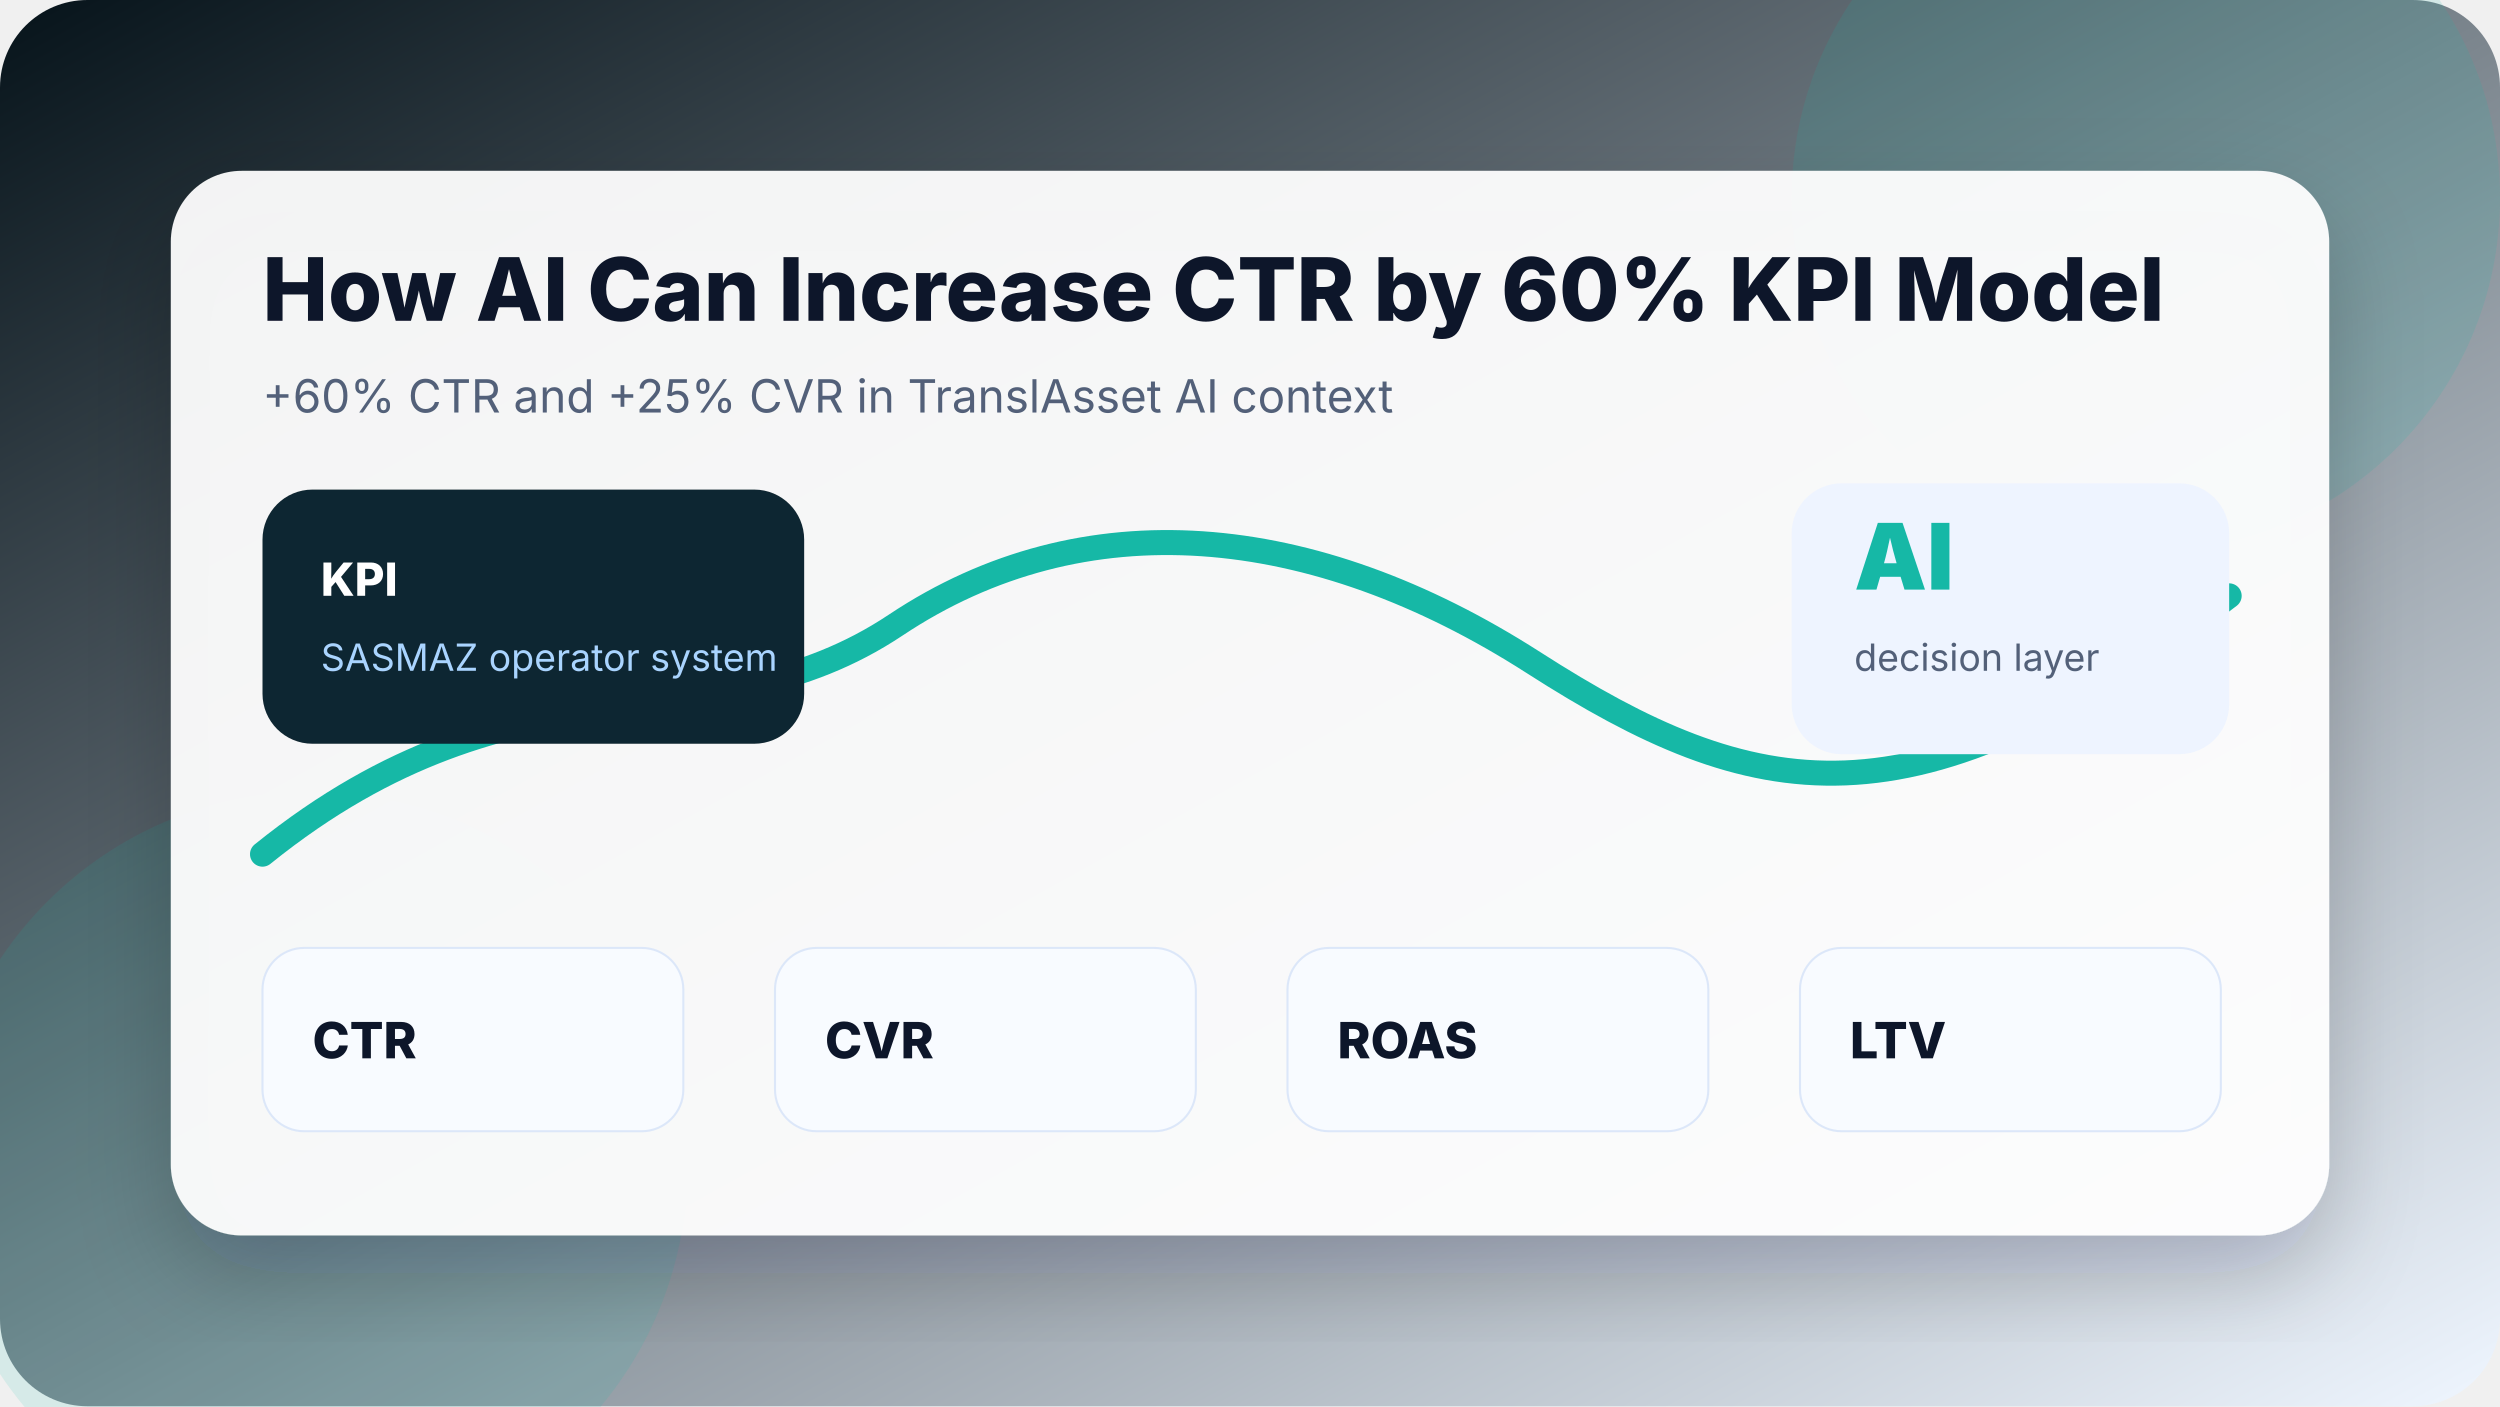
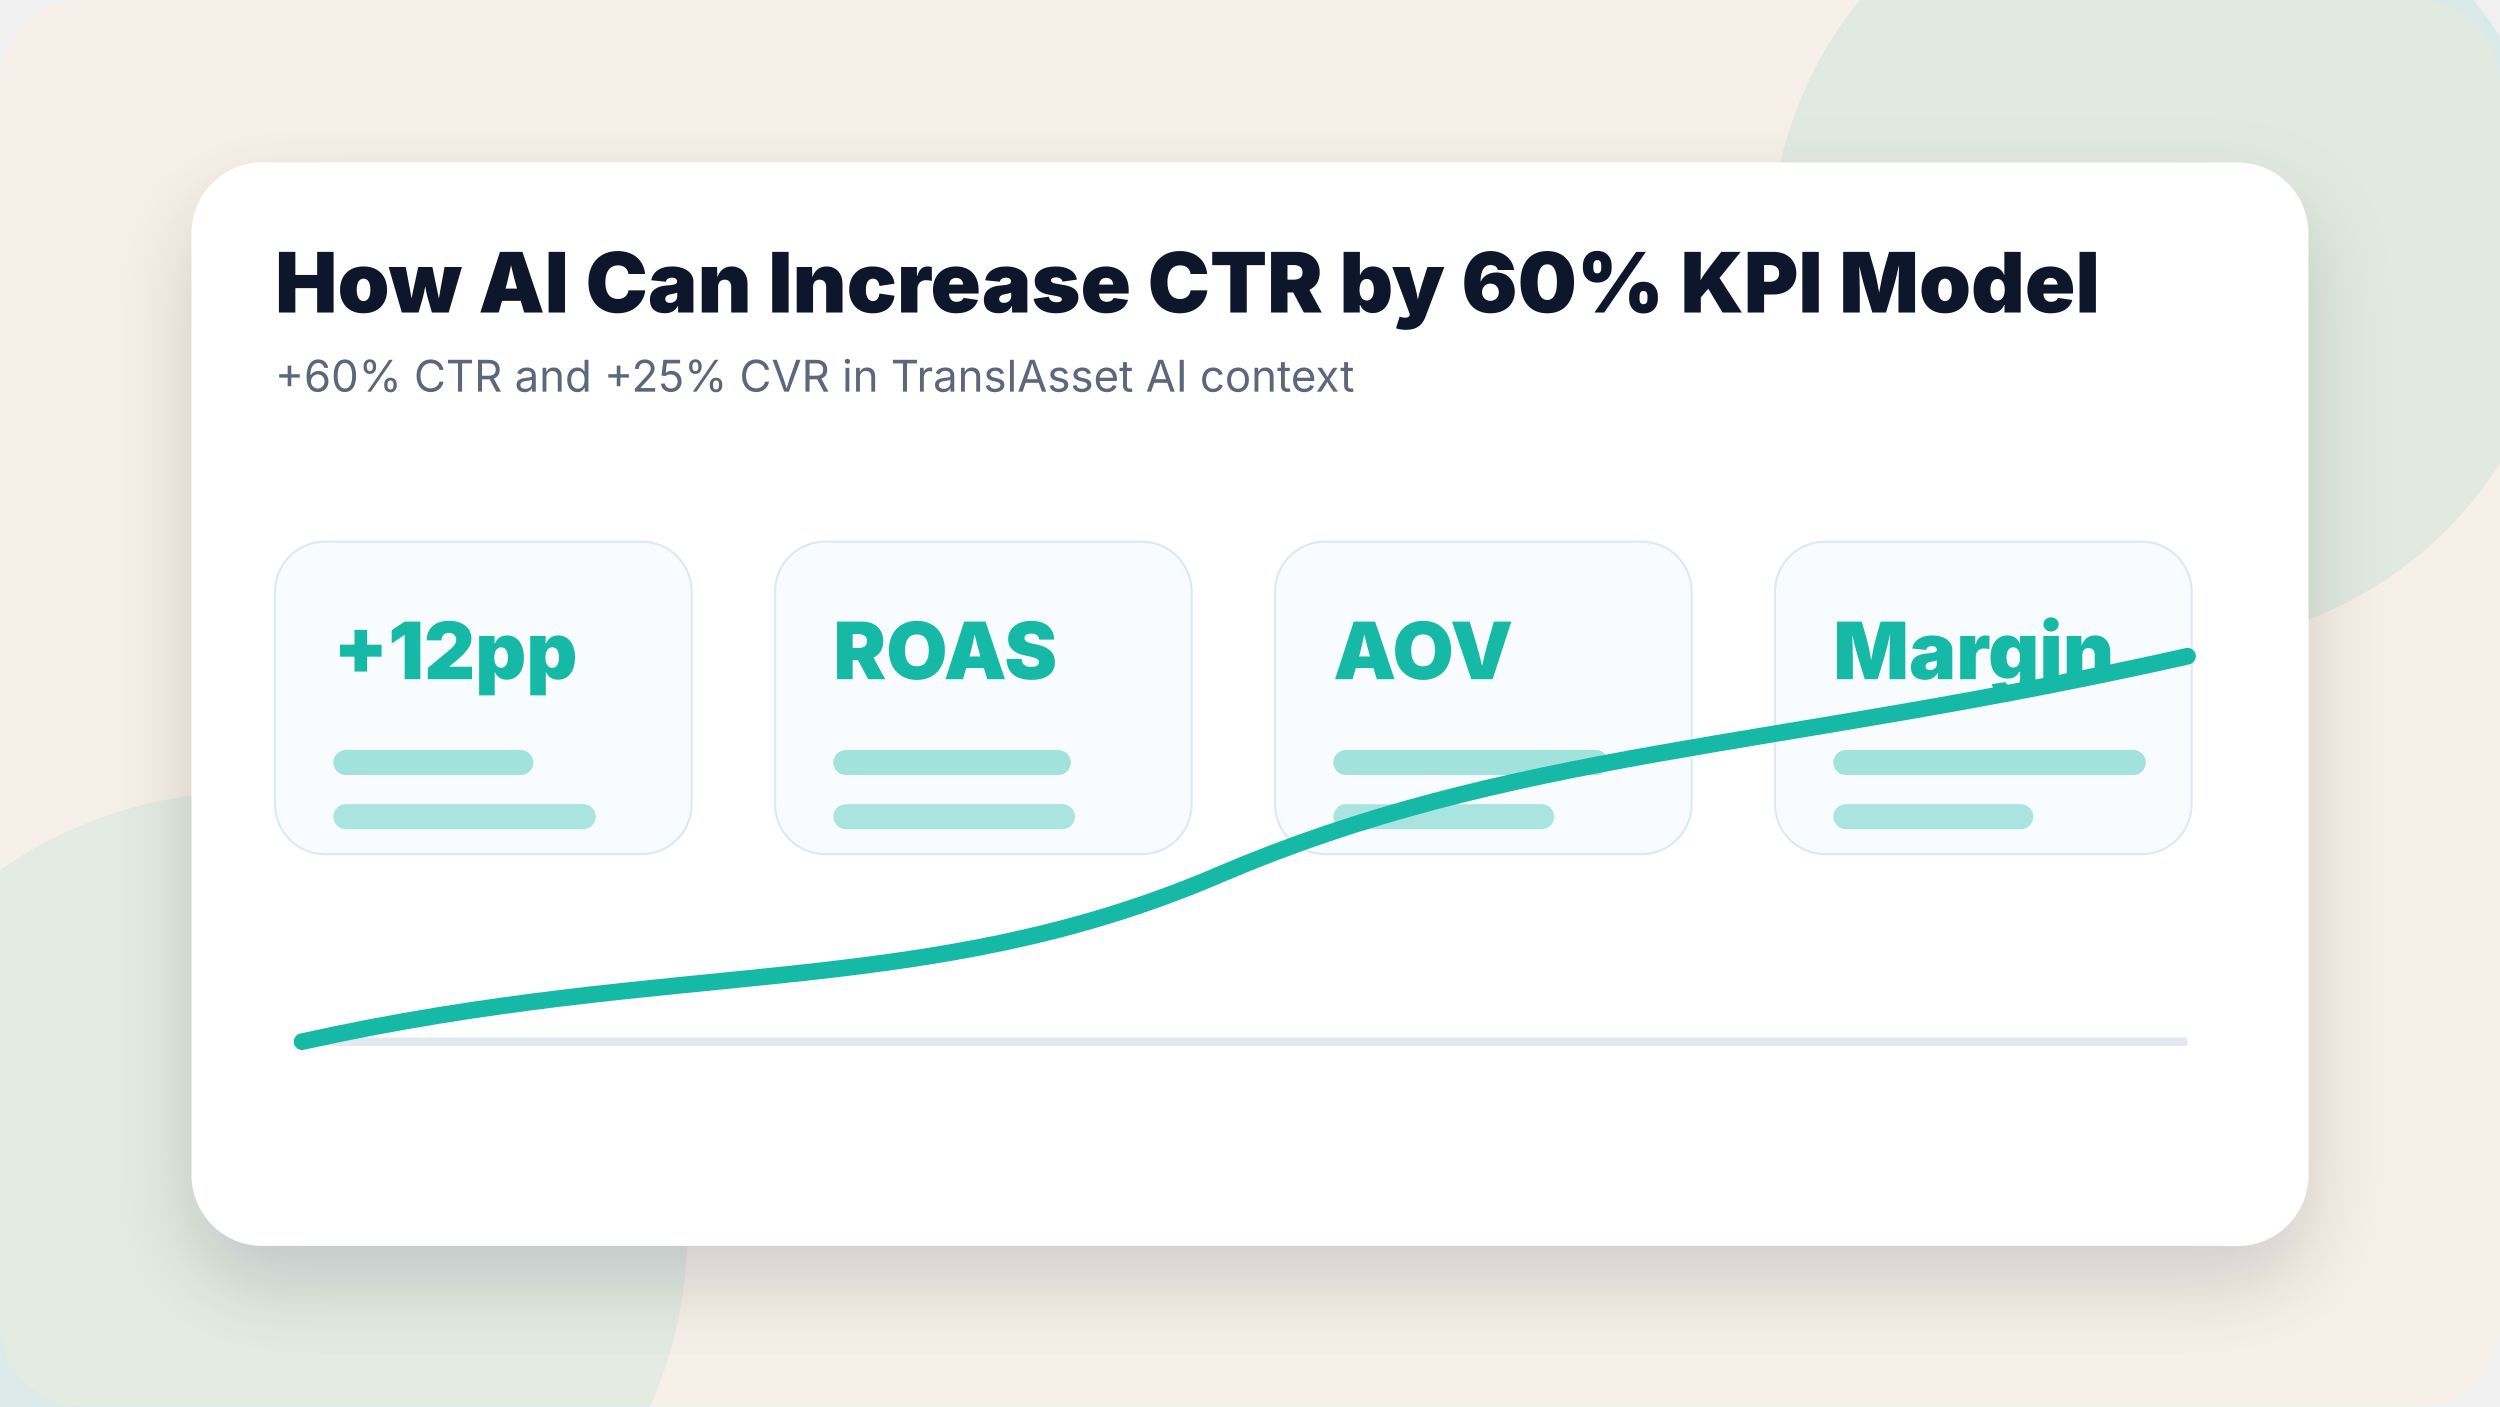
<svg xmlns="http://www.w3.org/2000/svg" width="1200" height="675" viewBox="0 0 1200 675">
  <defs>
-     <linearGradient id="bg" x1="0" x2="1" y1="0" y2="1">
-       <stop stop-color="#06131a" />
-       <stop offset="1" stop-color="#eff6ff" />
-     </linearGradient>
-     <linearGradient id="line" x1="0" x2="1">
-       <stop stop-color="#14b8a6" />
-       <stop offset="1" stop-color="#14b8a6" />
-     </linearGradient>
    <filter id="shadow">
-       <feDropShadow dx="0" dy="20" stdDeviation="22" flood-color="#0f172a" flood-opacity="0.22" />
+       <feDropShadow dx="0" dy="18" stdDeviation="20" flood-color="#0f172a" flood-opacity="0.16" />
    </filter>
  </defs>
-   <rect width="1200" height="675" rx="42" fill="url(#bg)" />
-   <circle cx="1030" cy="95" r="170" fill="#14b8a6" opacity="0.14" />
-   <circle cx="150" cy="560" r="180" fill="#14b8a6" opacity="0.12" />
+   <rect width="1200" height="675" rx="40" fill="#f7f0e8" />
+   <circle cx="1040" cy="120" r="190" fill="#14b8a6" opacity="0.10" />
+   <circle cx="120" cy="590" r="210" fill="#14b8a6" opacity="0.09" />
  <g filter="url(#shadow)">
-     <rect x="82" y="82" width="1036" height="511" rx="34" fill="white" opacity="0.94" />
-     <text x="126" y="154" font-family="Inter, Arial" font-size="42" font-weight="800" fill="#0f172a">How AI Can Increase CTR by 60% KPI Model</text>
-     <text x="126" y="198" font-family="Inter, Arial" font-size="22" fill="#526179">+60% CTR and +25% CVR in TranslAsset AI context</text>
-     <path d="M126 410 C250 310 340 360 430 300 S630 250 736 318 S918 402 1070 286" fill="none" stroke="url(#line)" stroke-width="12" stroke-linecap="round" />
-     <rect x="126" y="455" width="202" height="88" rx="20" fill="#f8fbff" stroke="#dce7f9" />
-     <text x="150" y="508" font-family="Inter, Arial" font-size="24" font-weight="800" fill="#0f172a">CTR</text>
-     <rect x="372" y="455" width="202" height="88" rx="20" fill="#f8fbff" stroke="#dce7f9" />
-     <text x="396" y="508" font-family="Inter, Arial" font-size="24" font-weight="800" fill="#0f172a">CVR</text>
-     <rect x="618" y="455" width="202" height="88" rx="20" fill="#f8fbff" stroke="#dce7f9" />
-     <text x="642" y="508" font-family="Inter, Arial" font-size="24" font-weight="800" fill="#0f172a">ROAS</text>
-     <rect x="864" y="455" width="202" height="88" rx="20" fill="#f8fbff" stroke="#dce7f9" />
-     <text x="888" y="508" font-family="Inter, Arial" font-size="24" font-weight="800" fill="#0f172a">LTV</text>
-     <rect x="126" y="235" width="260" height="122" rx="24" fill="#0f2530" />
-     <text x="154" y="286" font-family="Inter, Arial" font-size="22" font-weight="800" fill="white">KPI</text>
-     <text x="154" y="322" font-family="Inter, Arial" font-size="18" fill="#a9d4ff">SASMAZ operator system</text>
-     <rect x="860" y="232" width="210" height="130" rx="24" fill="#eef4ff" />
-     <text x="890" y="283" font-family="Inter, Arial" font-size="44" font-weight="900" fill="#14b8a6">AI</text>
-     <text x="890" y="322" font-family="Inter, Arial" font-size="18" fill="#526179">decision layer</text>
+     <rect x="92" y="78" width="1016" height="520" rx="34" fill="#ffffff" />
+     <text x="132" y="150" font-family="Inter, Arial" font-size="40" font-weight="900" fill="#0f172a">How AI Can Increase CTR by 60% KPI Model</text>
+     <text x="132" y="188" font-family="Inter, Arial" font-size="21" fill="#5b667b">+60% CTR and +25% CVR in TranslAsset AI context</text>
+     <rect x="132" y="260" width="200" height="150" rx="24" fill="#f8fbff" stroke="#dce7f9" />
+     <text x="160" y="326" font-family="Inter, Arial" font-size="38" font-weight="900" fill="#14b8a6">+12pp</text>
+     <rect x="160" y="360" width="96" height="12" rx="6" fill="#14b8a6" opacity="0.38" />
+     <rect x="160" y="386" width="126" height="12" rx="6" fill="#14b8a6" opacity="0.34" />
+     <rect x="372" y="260" width="200" height="150" rx="24" fill="#f8fbff" stroke="#dce7f9" />
+     <text x="400" y="326" font-family="Inter, Arial" font-size="38" font-weight="900" fill="#14b8a6">ROAS</text>
+     <rect x="400" y="360" width="114" height="12" rx="6" fill="#14b8a6" opacity="0.38" />
+     <rect x="400" y="386" width="116" height="12" rx="6" fill="#14b8a6" opacity="0.34" />
+     <rect x="612" y="260" width="200" height="150" rx="24" fill="#f8fbff" stroke="#dce7f9" />
+     <text x="640" y="326" font-family="Inter, Arial" font-size="38" font-weight="900" fill="#14b8a6">AOV</text>
+     <rect x="640" y="360" width="132" height="12" rx="6" fill="#14b8a6" opacity="0.38" />
+     <rect x="640" y="386" width="106" height="12" rx="6" fill="#14b8a6" opacity="0.34" />
+     <rect x="852" y="260" width="200" height="150" rx="24" fill="#f8fbff" stroke="#dce7f9" />
+     <text x="880" y="326" font-family="Inter, Arial" font-size="38" font-weight="900" fill="#14b8a6">Margin</text>
+     <rect x="880" y="360" width="150" height="12" rx="6" fill="#14b8a6" opacity="0.38" />
+     <rect x="880" y="386" width="96" height="12" rx="6" fill="#14b8a6" opacity="0.34" />
+     <path d="M145 500 L1050 500" stroke="#e2e8f0" stroke-width="4" />
+     <path d="M145 500 C325 460 445 480 585 420 S850 360 1050 315" fill="none" stroke="#14b8a6" stroke-width="8" stroke-linecap="round" />
  </g>
</svg>
